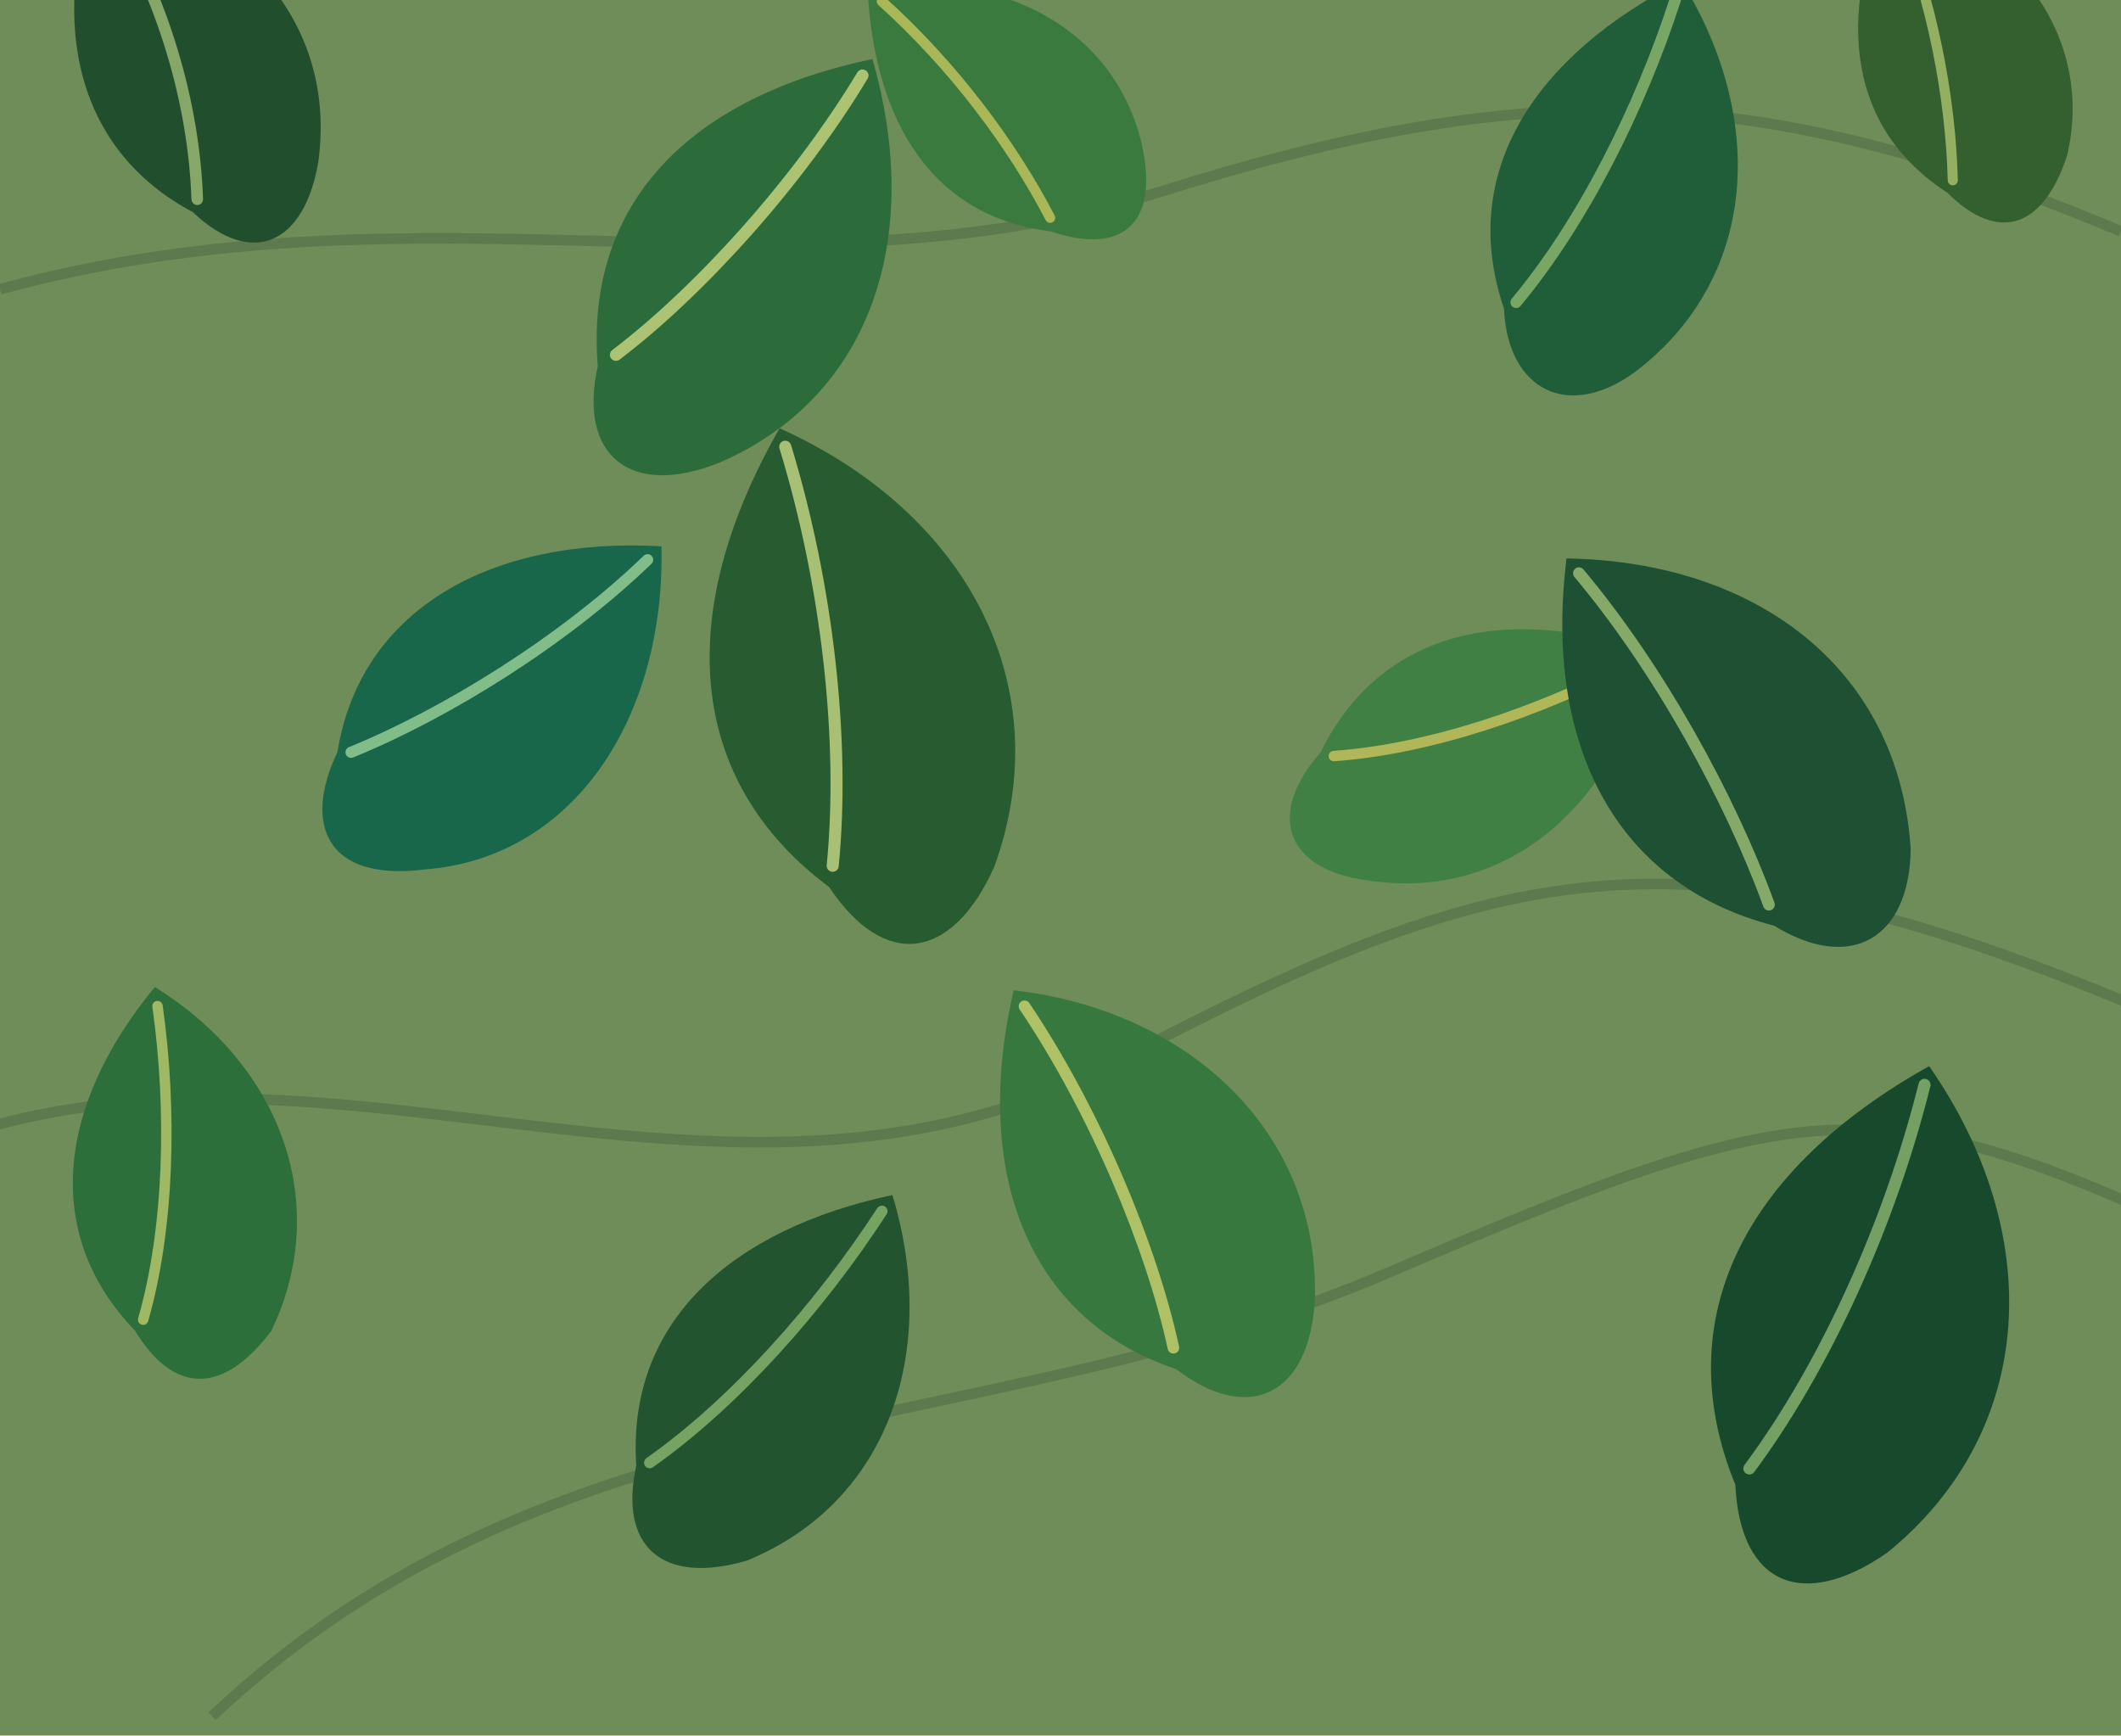
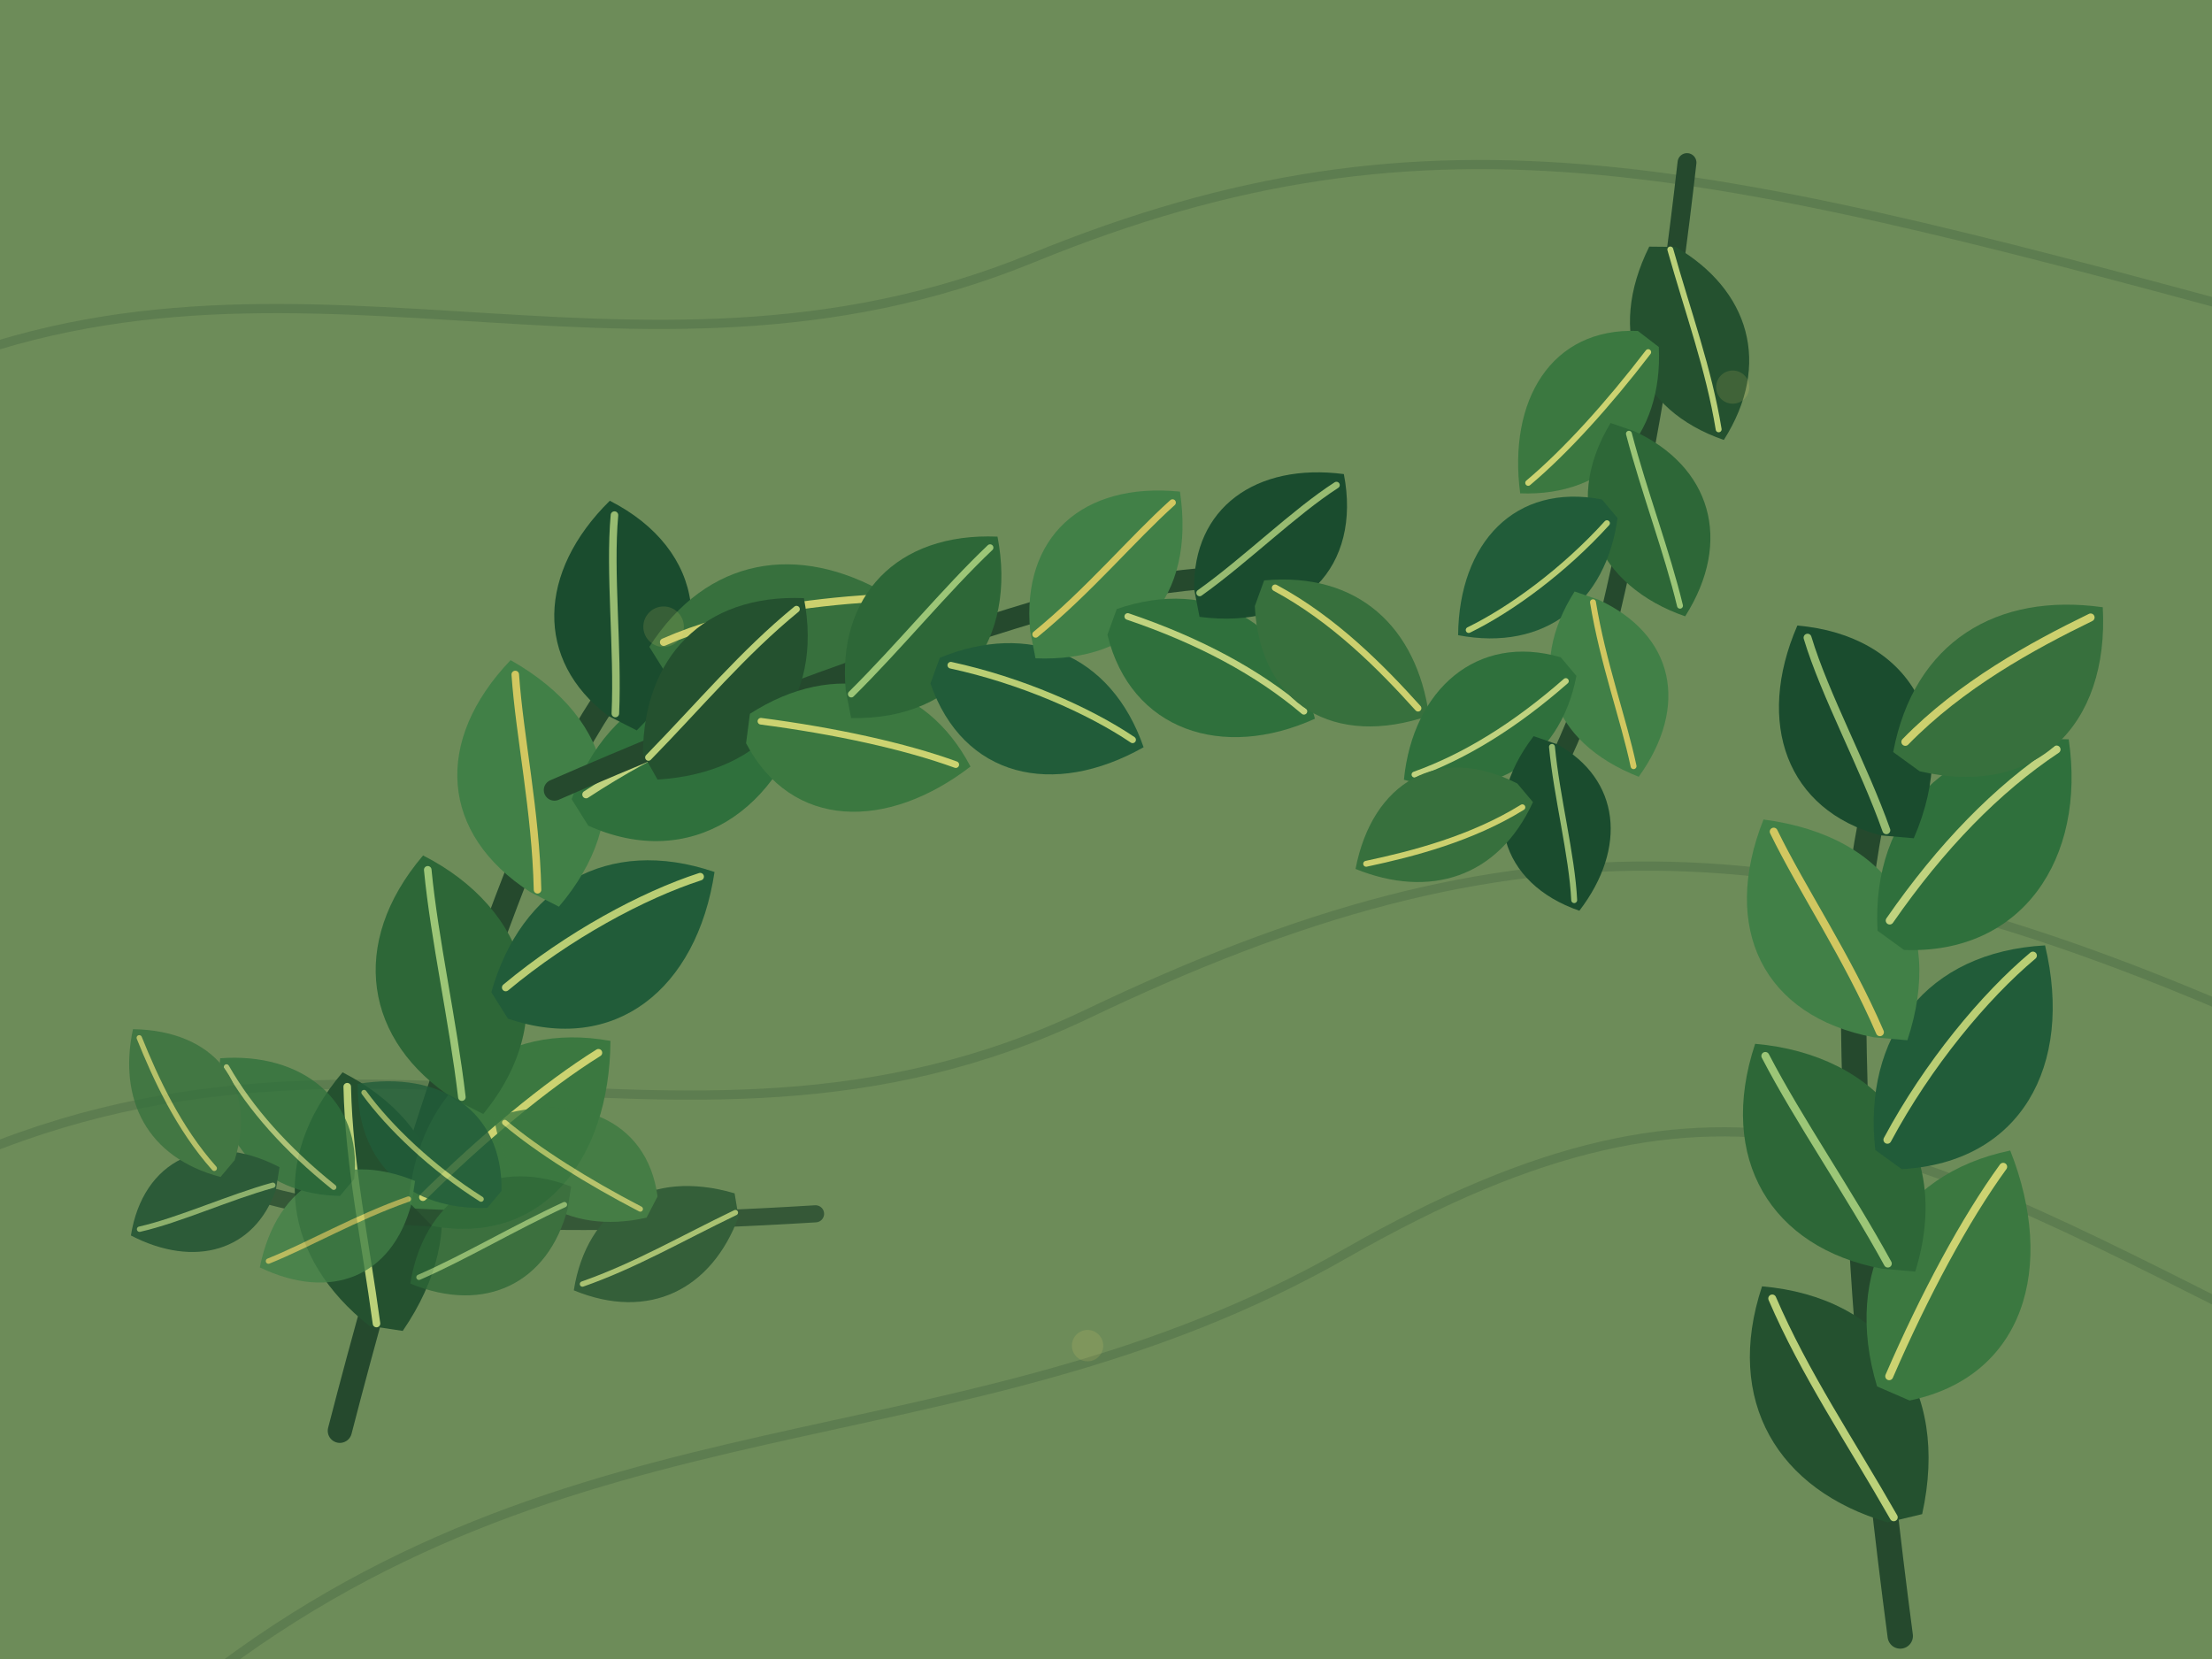
- <svg xmlns="http://www.w3.org/2000/svg" width="220" height="180" viewBox="0 0 220 180">
-   <rect width="220" height="180" fill="#6f8d58" />
-   <g opacity=".24" fill="none" stroke="#1f3f28" stroke-width="1.1">
-     <path d="M0 30 C44 18 82 32 120 20 S182 8 220 24" />
-     <path d="M-10 120 C32 102 74 132 116 110 S176 84 230 108" />
-     <path d="M22 178 C58 144 102 150 144 132 S194 112 228 128" />
+ <svg xmlns="http://www.w3.org/2000/svg" width="240" height="180" viewBox="0 0 240 180">
+   <defs>
+     <g id="sprig" stroke-linecap="round" stroke-linejoin="round">
+       <path d="M2 92 C16 70 30 50 48 28 C58 16 68 8 78 2" fill="none" stroke="#22472c" stroke-width="3.2" />
+       <path d="M10 80 C2 68 4 55 17 47 C28 58 27 72 14 82Z" fill="#214f2e" />
+       <path d="M11 80 C13 69 14 59 17 49" fill="none" stroke="#bed47b" stroke-width="1" />
+       <path d="M20 66 C26 52 39 47 52 54 C47 69 35 77 22 70Z" fill="#39783f" />
+       <path d="M22 66 C32 61 42 57 50 55" fill="none" stroke="#d0d672" stroke-width="1" />
+       <path d="M30 55 C21 44 23 31 36 23 C47 34 47 49 33 58Z" fill="#2b6636" />
+       <path d="M31 55 C33 45 34 34 36 25" fill="none" stroke="#9ec979" stroke-width="1" />
+       <path d="M39 43 C47 31 60 28 72 37 C65 51 52 56 40 47Z" fill="#1e5b38" />
+       <path d="M41 43 C51 39 62 37 70 37" fill="none" stroke="#bcd176" stroke-width="1" />
+       <path d="M48 32 C39 21 42 9 55 2 C66 14 64 27 51 35Z" fill="#408047" />
+       <path d="M49 32 C52 22 53 12 55 4" fill="none" stroke="#d5ca61" stroke-width="1" />
+       <path d="M57 22 C66 10 80 9 91 19 C83 32 69 36 58 26Z" fill="#2d6f3b" />
+       <path d="M59 22 C70 19 80 18 89 19" fill="none" stroke="#c4d681" stroke-width="1" />
+       <path d="M65 13 C58 3 62 -8 74 -14 C84 -4 82 9 68 16Z" fill="#174a2d" />
+       <path d="M66 13 C69 5 71 -5 74 -12" fill="none" stroke="#99bd73" stroke-width="1" />
+       <path d="M73 6 C84 -3 96 -1 105 9 C96 21 83 22 74 10Z" fill="#356f3c" />
+       <path d="M75 6 C85 5 95 7 103 9" fill="none" stroke="#d0d36f" stroke-width="1" />
+     </g>
+   </defs>
+   <rect width="240" height="180" fill="#6d8c59" />
+   <g opacity=".18" fill="none" stroke="#183925" stroke-width="1">
+     <path d="M-12 42 C30 22 68 46 112 28 S186 18 252 36" />
+     <path d="M-16 132 C34 102 72 132 118 110 S196 88 252 114" />
+     <path d="M20 184 C62 150 104 160 146 136 S206 124 250 146" />
  </g>
-   <g stroke-linecap="round" stroke-linejoin="round">
-     <g transform="translate(20 22) rotate(-26)">
-       <path d="M0 0 C-8 -11 -5 -24 6 -35 C18 -25 22 -11 14 1 C9 8 3 8 0 0Z" fill="#214f2e" />
-       <path d="M1 -1 C5 -10 7 -21 6 -33" fill="none" stroke="#a8c47b" stroke-width="1.2" opacity=".75" />
-     </g>
-     <g transform="translate(62 38) rotate(31)">
-       <path d="M0 0 C-10 -14 -6 -29 8 -42 C22 -29 26 -12 16 2 C10 10 3 9 0 0Z" fill="#2c6c3b" />
-       <path d="M1 -2 C5 -12 8 -27 8 -40" fill="none" stroke="#c7d77f" stroke-width="1.25" opacity=".82" />
-     </g>
-     <g transform="translate(109 24) rotate(-48)">
-       <path d="M0 0 C-7 -10 -4 -21 6 -31 C17 -22 20 -9 13 1 C8 8 3 7 0 0Z" fill="#3a7a3f" />
-       <path d="M1 -1 C4 -9 6 -19 6 -29" fill="none" stroke="#d5ce62" stroke-width="1.05" opacity=".72" />
-     </g>
-     <g transform="translate(156 32) rotate(18)">
-       <path d="M0 0 C-9 -12 -5 -26 7 -38 C20 -27 24 -11 15 2 C10 9 3 8 0 0Z" fill="#1f5e39" />
-       <path d="M1 -1 C5 -11 7 -24 7 -36" fill="none" stroke="#94be72" stroke-width="1.18" opacity=".76" />
-     </g>
-     <g transform="translate(202 20) rotate(-22)">
-       <path d="M0 0 C-7 -10 -4 -21 6 -31 C17 -22 20 -9 13 1 C8 7 3 7 0 0Z" fill="#345f2e" />
-       <path d="M1 -1 C4 -9 6 -19 6 -29" fill="none" stroke="#bdd479" stroke-width="1.05" opacity=".68" />
-     </g>
-     <g transform="translate(35 78) rotate(46)">
-       <path d="M0 0 C-9 -12 -5 -27 8 -39 C21 -27 25 -10 15 2 C9 10 3 8 0 0Z" fill="#18674b" />
-       <path d="M1 -1 C5 -11 8 -25 8 -37" fill="none" stroke="#9ed59b" stroke-width="1.16" opacity=".78" />
-     </g>
-     <g transform="translate(86 92) rotate(-17)">
-       <path d="M0 0 C-11 -15 -7 -32 9 -47 C25 -33 29 -13 17 3 C10 11 3 10 0 0Z" fill="#275b30" />
-       <path d="M1 -2 C6 -14 9 -30 9 -45" fill="none" stroke="#c4d783" stroke-width="1.25" opacity=".82" />
-     </g>
-     <g transform="translate(137 78) rotate(62)">
-       <path d="M0 0 C-8 -11 -5 -24 7 -35 C19 -25 23 -10 14 2 C9 9 3 8 0 0Z" fill="#408045" />
-       <path d="M1 -1 C5 -10 7 -22 7 -33" fill="none" stroke="#d5c65d" stroke-width="1.08" opacity=".76" />
-     </g>
-     <g transform="translate(184 96) rotate(-40)">
-       <path d="M0 0 C-10 -14 -6 -30 8 -43 C23 -30 27 -12 16 3 C10 10 3 9 0 0Z" fill="#1e5133" />
-       <path d="M1 -2 C5 -13 8 -28 8 -41" fill="none" stroke="#a5c77a" stroke-width="1.22" opacity=".75" />
-     </g>
-     <g transform="translate(14 138) rotate(-8)">
-       <path d="M0 0 C-8 -11 -5 -24 7 -35 C19 -25 22 -10 14 2 C8 8 3 7 0 0Z" fill="#2d6f3b" />
-       <path d="M1 -1 C5 -10 7 -22 7 -33" fill="none" stroke="#cad474" stroke-width="1.08" opacity=".72" />
-     </g>
-     <g transform="translate(66 152) rotate(33)">
-       <path d="M0 0 C-9 -12 -5 -26 7 -38 C20 -27 24 -11 15 2 C9 9 3 8 0 0Z" fill="#22542f" />
-       <path d="M1 -1 C5 -11 7 -24 7 -36" fill="none" stroke="#91bb73" stroke-width="1.16" opacity=".76" />
-     </g>
-     <g transform="translate(122 142) rotate(-34)">
-       <path d="M0 0 C-10 -13 -6 -29 8 -42 C22 -30 26 -12 16 2 C10 10 3 9 0 0Z" fill="#37783f" />
-       <path d="M1 -2 C5 -12 8 -27 8 -40" fill="none" stroke="#d0d76f" stroke-width="1.2" opacity=".78" />
-     </g>
-     <g transform="translate(180 154) rotate(14)">
-       <path d="M0 0 C-11 -15 -7 -32 9 -47 C25 -33 29 -13 17 3 C10 11 3 10 0 0Z" fill="#174a2d" />
-       <path d="M1 -2 C6 -14 9 -30 9 -45" fill="none" stroke="#9ac078" stroke-width="1.25" opacity=".72" />
-     </g>
+   <g opacity=".96">
+     <use href="#sprig" transform="translate(12 84) rotate(-18) scale(.82)" />
+     <use href="#sprig" transform="translate(96 30) rotate(34) scale(.72)" />
+     <use href="#sprig" transform="translate(154 118) rotate(-40) scale(.86)" />
+     <use href="#sprig" transform="translate(210 70) rotate(154) scale(.64)" />
+     <use href="#sprig" transform="translate(46 164) rotate(-126) scale(.58)" opacity=".78" />
+   </g>
+   <g opacity=".14" fill="#f2d66b">
+     <circle cx="72" cy="68" r="2.2" />
+     <circle cx="188" cy="42" r="1.8" />
+     <circle cx="118" cy="146" r="1.7" />
  </g>
</svg>
